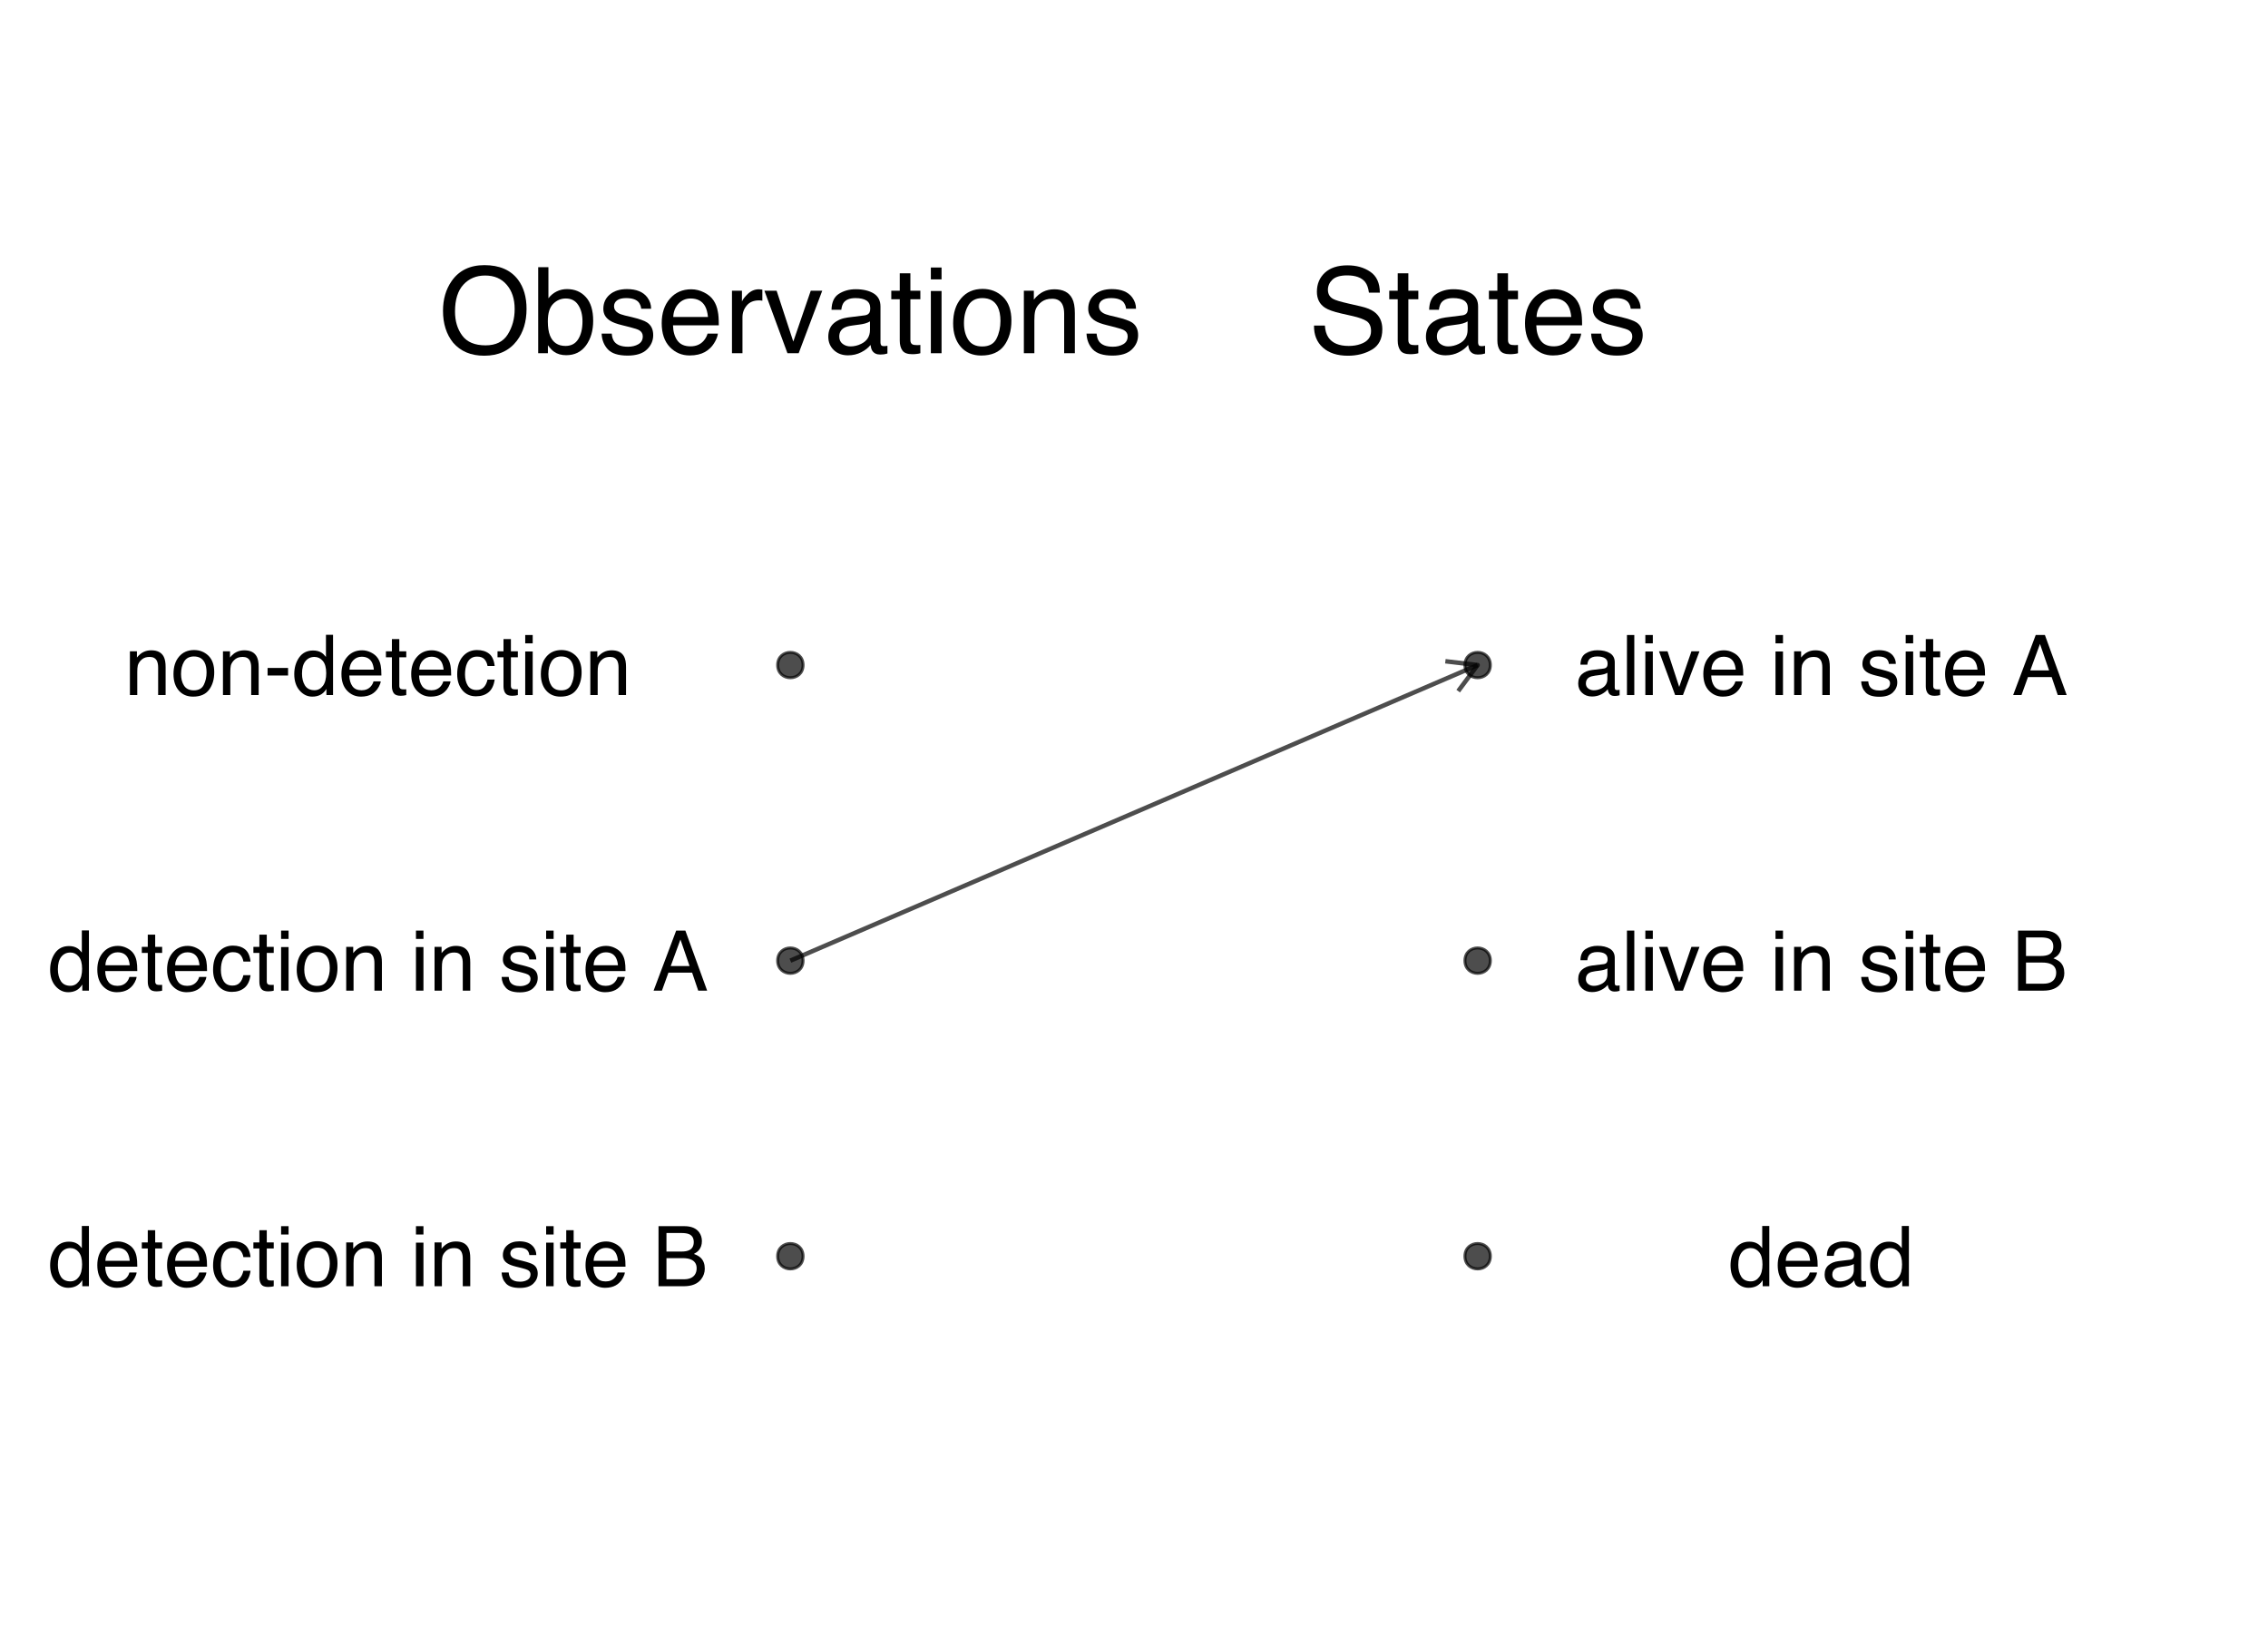
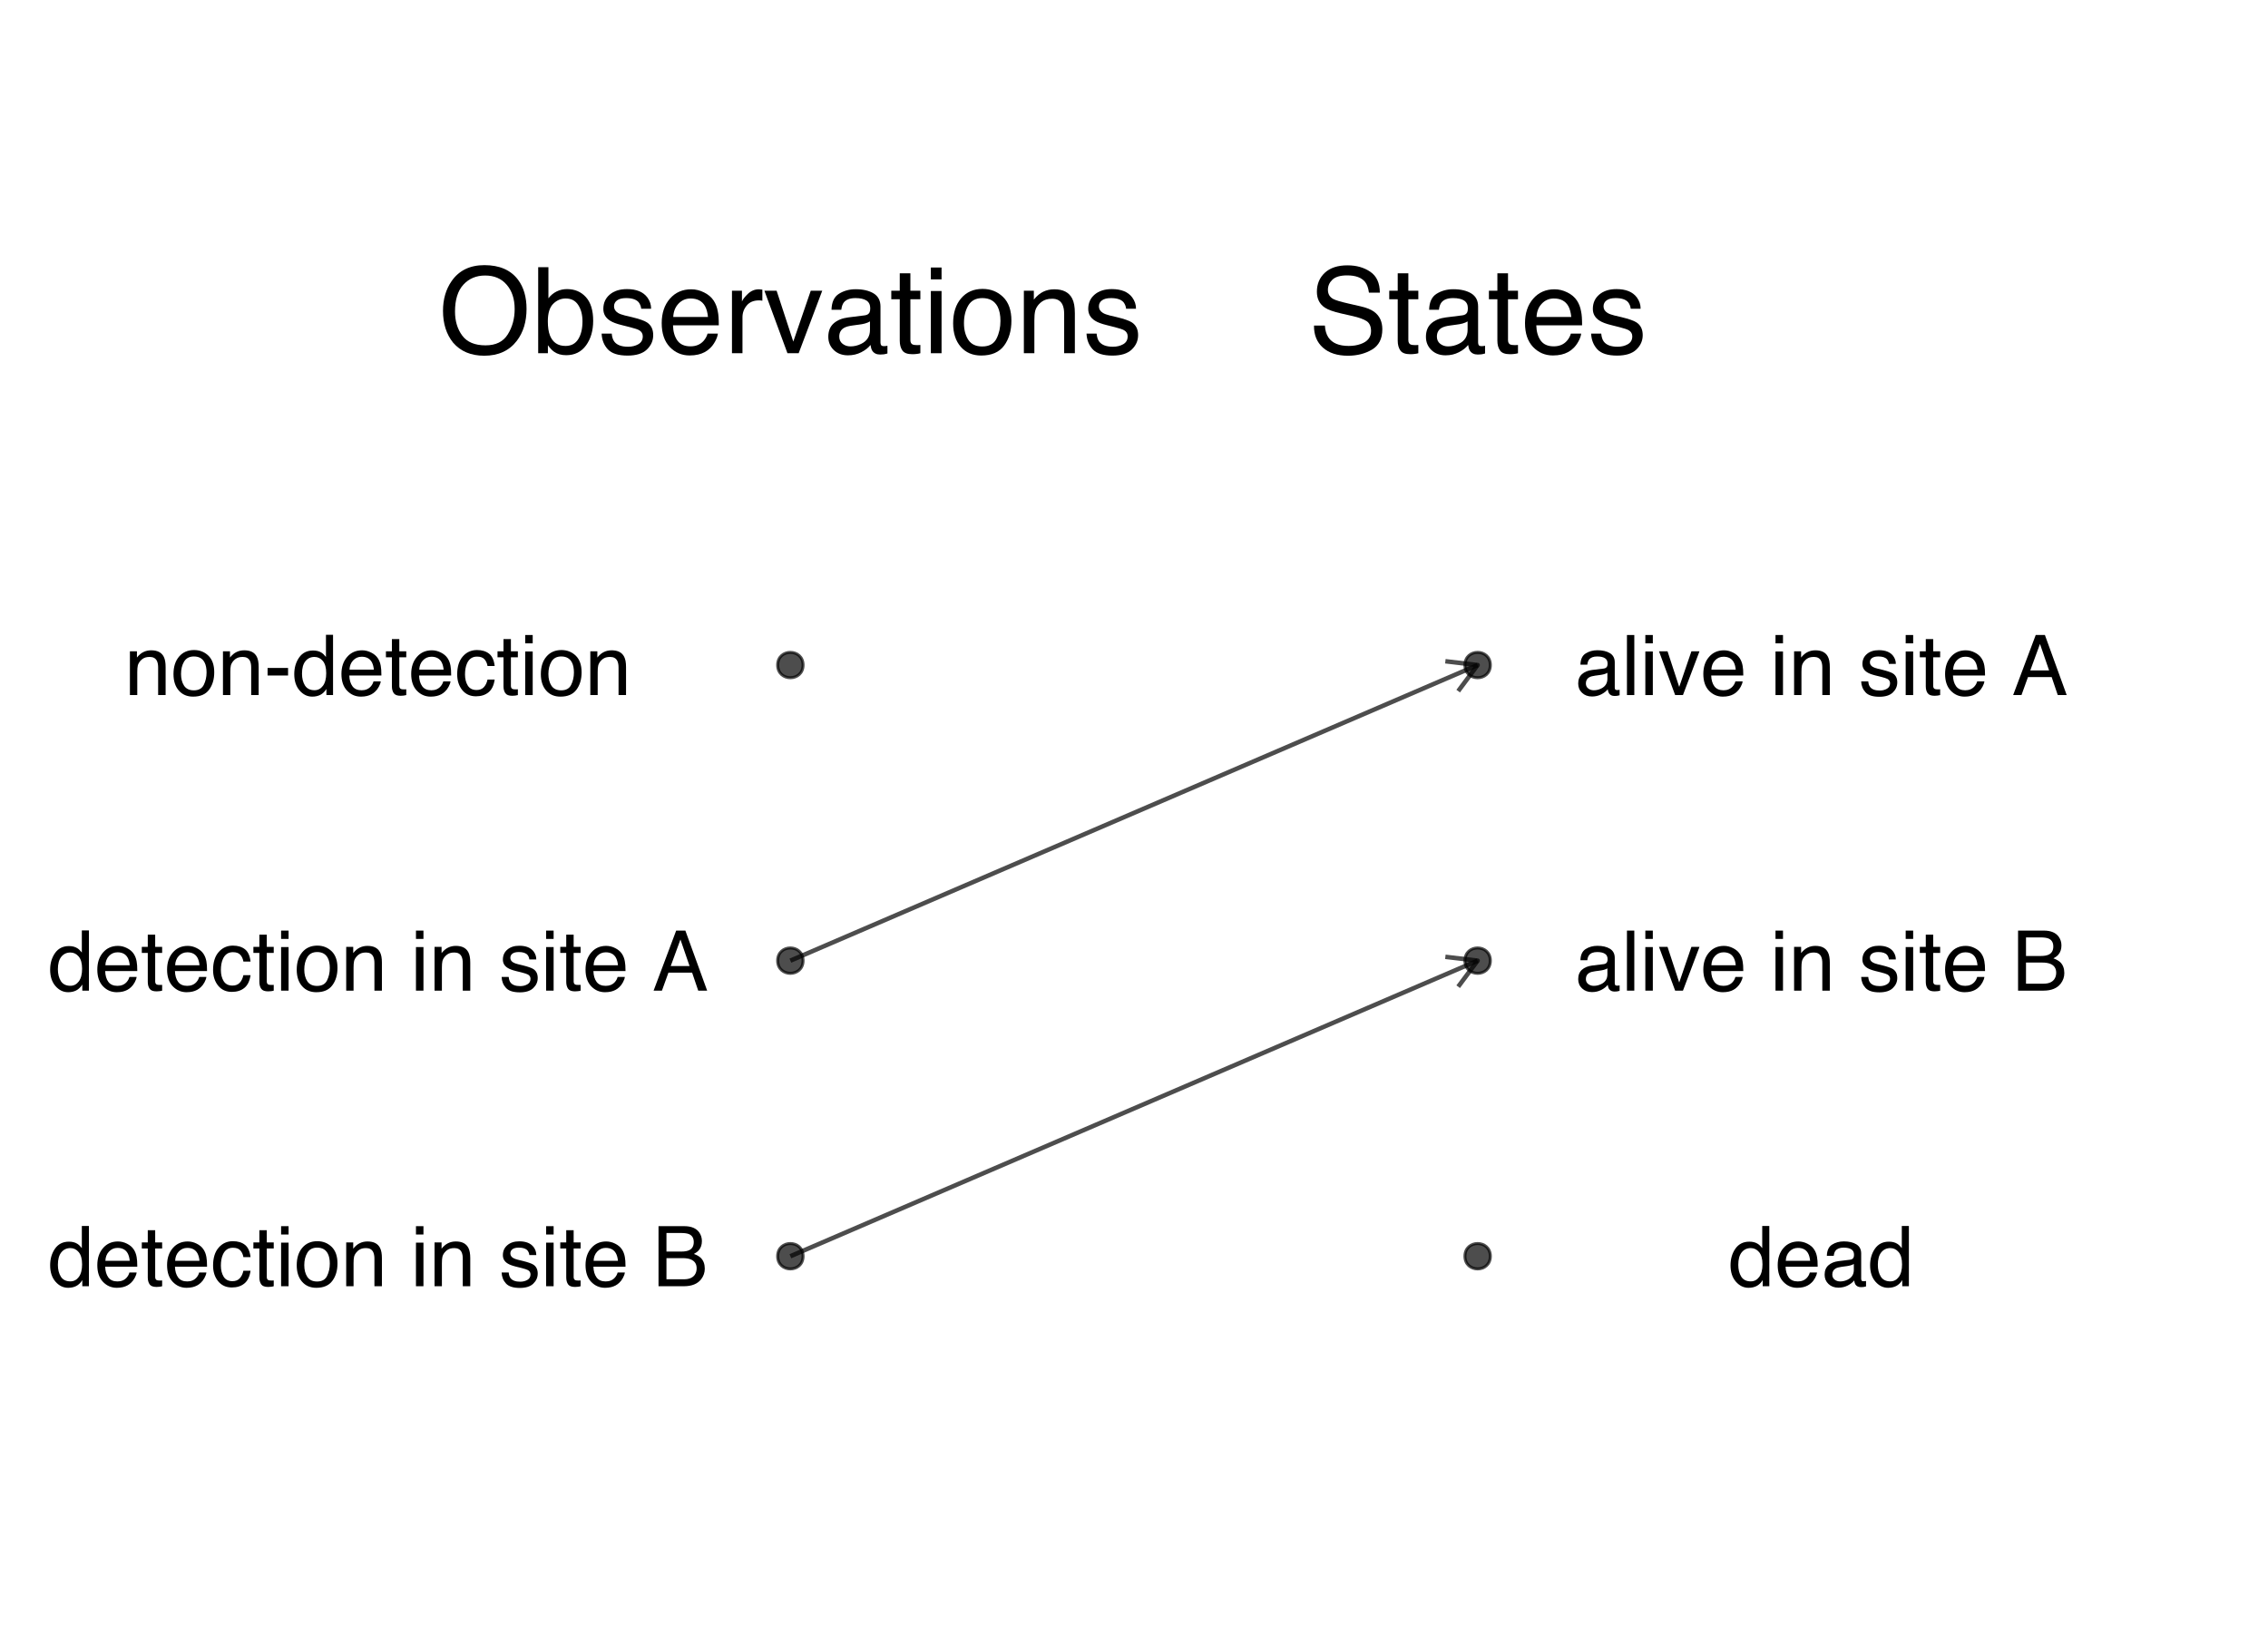
<svg xmlns="http://www.w3.org/2000/svg" xmlns:xlink="http://www.w3.org/1999/xlink" width="540pt" height="387pt" viewBox="0 0 540 387" version="1.1">
  <defs>
    <g>
      <symbol overflow="visible" id="glyph0-0">
        <path style="stroke:none;" d="M 0.641 0 L 0.641 -14.297 L 11.984 -14.297 L 11.984 0 Z M 10.188 -1.797 L 10.188 -12.5 L 2.438 -12.5 L 2.438 -1.797 Z M 10.188 -1.797 " />
      </symbol>
      <symbol overflow="visible" id="glyph0-1">
        <path style="stroke:none;" d="M 1.281 -10.422 L 2.953 -10.422 L 2.953 -8.938 C 3.441 -9.551 3.961 -9.988 4.516 -10.25 C 5.066 -10.52 5.68 -10.656 6.359 -10.656 C 7.828 -10.656 8.82 -10.141 9.344 -9.109 C 9.633 -8.547 9.781 -7.738 9.781 -6.688 L 9.781 0 L 8 0 L 8 -6.562 C 8 -7.195 7.906 -7.711 7.719 -8.109 C 7.406 -8.754 6.836 -9.078 6.016 -9.078 C 5.609 -9.078 5.27 -9.035 5 -8.953 C 4.52 -8.805 4.098 -8.52 3.734 -8.094 C 3.441 -7.75 3.25 -7.395 3.156 -7.031 C 3.07 -6.664 3.031 -6.141 3.031 -5.453 L 3.031 0 L 1.281 0 Z M 5.406 -10.672 Z M 5.406 -10.672 " />
      </symbol>
      <symbol overflow="visible" id="glyph0-2">
        <path style="stroke:none;" d="M 5.422 -1.125 C 6.578 -1.125 7.367 -1.562 7.797 -2.438 C 8.234 -3.32 8.453 -4.301 8.453 -5.375 C 8.453 -6.352 8.297 -7.145 7.984 -7.75 C 7.492 -8.707 6.645 -9.188 5.438 -9.188 C 4.363 -9.188 3.582 -8.773 3.094 -7.953 C 2.613 -7.141 2.375 -6.16 2.375 -5.016 C 2.375 -3.898 2.613 -2.973 3.094 -2.234 C 3.582 -1.492 4.359 -1.125 5.422 -1.125 Z M 5.484 -10.719 C 6.828 -10.719 7.961 -10.27 8.891 -9.375 C 9.816 -8.477 10.281 -7.16 10.281 -5.422 C 10.281 -3.742 9.867 -2.359 9.047 -1.266 C 8.234 -0.172 6.969 0.375 5.25 0.375 C 3.82 0.375 2.688 -0.109 1.844 -1.078 C 1 -2.047 0.578 -3.348 0.578 -4.984 C 0.578 -6.734 1.02 -8.125 1.906 -9.156 C 2.789 -10.195 3.984 -10.719 5.484 -10.719 Z M 5.422 -10.672 Z M 5.422 -10.672 " />
      </symbol>
      <symbol overflow="visible" id="glyph0-3">
        <path style="stroke:none;" d="M 0.828 -6.453 L 5.703 -6.453 L 5.703 -4.656 L 0.828 -4.656 Z M 0.828 -6.453 " />
      </symbol>
      <symbol overflow="visible" id="glyph0-4">
        <path style="stroke:none;" d="M 2.391 -5.094 C 2.391 -3.977 2.625 -3.039 3.094 -2.281 C 3.57 -1.531 4.332 -1.156 5.375 -1.156 C 6.188 -1.156 6.852 -1.504 7.375 -2.203 C 7.895 -2.898 8.156 -3.898 8.156 -5.203 C 8.156 -6.516 7.883 -7.488 7.344 -8.125 C 6.812 -8.758 6.148 -9.078 5.359 -9.078 C 4.473 -9.078 3.754 -8.738 3.203 -8.062 C 2.66 -7.383 2.391 -6.395 2.391 -5.094 Z M 5.031 -10.609 C 5.82 -10.609 6.488 -10.438 7.031 -10.094 C 7.344 -9.906 7.695 -9.566 8.094 -9.078 L 8.094 -14.344 L 9.781 -14.344 L 9.781 0 L 8.203 0 L 8.203 -1.453 C 7.797 -0.805 7.312 -0.336 6.75 -0.047 C 6.195 0.234 5.555 0.375 4.828 0.375 C 3.672 0.375 2.664 -0.113 1.812 -1.094 C 0.969 -2.07 0.547 -3.367 0.547 -4.984 C 0.547 -6.504 0.93 -7.82 1.703 -8.938 C 2.484 -10.051 3.594 -10.609 5.031 -10.609 Z M 5.031 -10.609 " />
      </symbol>
      <symbol overflow="visible" id="glyph0-5">
        <path style="stroke:none;" d="M 5.625 -10.656 C 6.363 -10.656 7.078 -10.477 7.766 -10.125 C 8.461 -9.781 8.992 -9.332 9.359 -8.781 C 9.711 -8.258 9.945 -7.648 10.062 -6.953 C 10.164 -6.461 10.219 -5.695 10.219 -4.656 L 2.578 -4.656 C 2.609 -3.594 2.859 -2.738 3.328 -2.094 C 3.797 -1.457 4.52 -1.141 5.5 -1.141 C 6.414 -1.141 7.145 -1.441 7.688 -2.047 C 8 -2.398 8.219 -2.805 8.344 -3.266 L 10.062 -3.266 C 10.02 -2.879 9.867 -2.453 9.609 -1.984 C 9.359 -1.516 9.07 -1.133 8.75 -0.844 C 8.219 -0.32 7.562 0.031 6.781 0.219 C 6.352 0.32 5.875 0.375 5.344 0.375 C 4.051 0.375 2.953 -0.098 2.047 -1.047 C 1.148 -1.992 0.703 -3.316 0.703 -5.016 C 0.703 -6.68 1.156 -8.035 2.062 -9.078 C 2.969 -10.129 4.156 -10.656 5.625 -10.656 Z M 8.422 -6.047 C 8.348 -6.797 8.18 -7.398 7.922 -7.859 C 7.441 -8.703 6.641 -9.125 5.516 -9.125 C 4.711 -9.125 4.035 -8.832 3.484 -8.25 C 2.941 -7.676 2.656 -6.941 2.625 -6.047 Z M 5.453 -10.672 Z M 5.453 -10.672 " />
      </symbol>
      <symbol overflow="visible" id="glyph0-6">
        <path style="stroke:none;" d="M 1.641 -13.328 L 3.406 -13.328 L 3.406 -10.422 L 5.062 -10.422 L 5.062 -8.984 L 3.406 -8.984 L 3.406 -2.188 C 3.406 -1.82 3.531 -1.578 3.781 -1.453 C 3.914 -1.391 4.141 -1.359 4.453 -1.359 C 4.535 -1.359 4.625 -1.359 4.719 -1.359 C 4.82 -1.359 4.938 -1.363 5.062 -1.375 L 5.062 0 C 4.863 0.062 4.656 0.102 4.438 0.125 C 4.219 0.156 3.984 0.172 3.734 0.172 C 2.922 0.172 2.367 -0.035 2.078 -0.453 C 1.785 -0.879 1.641 -1.426 1.641 -2.094 L 1.641 -8.984 L 0.219 -8.984 L 0.219 -10.422 L 1.641 -10.422 Z M 1.641 -13.328 " />
      </symbol>
      <symbol overflow="visible" id="glyph0-7">
        <path style="stroke:none;" d="M 5.297 -10.719 C 6.473 -10.719 7.426 -10.43 8.156 -9.859 C 8.895 -9.285 9.344 -8.305 9.5 -6.922 L 7.797 -6.922 C 7.691 -7.555 7.453 -8.086 7.078 -8.516 C 6.711 -8.941 6.117 -9.156 5.297 -9.156 C 4.18 -9.156 3.383 -8.609 2.906 -7.516 C 2.594 -6.805 2.438 -5.938 2.438 -4.906 C 2.438 -3.863 2.656 -2.984 3.094 -2.266 C 3.539 -1.555 4.238 -1.203 5.188 -1.203 C 5.914 -1.203 6.488 -1.422 6.906 -1.859 C 7.332 -2.305 7.629 -2.914 7.797 -3.688 L 9.5 -3.688 C 9.301 -2.301 8.812 -1.289 8.031 -0.656 C 7.258 -0.02 6.266 0.297 5.047 0.297 C 3.68 0.297 2.594 -0.195 1.781 -1.188 C 0.977 -2.188 0.578 -3.43 0.578 -4.922 C 0.578 -6.754 1.02 -8.176 1.906 -9.188 C 2.789 -10.207 3.922 -10.719 5.297 -10.719 Z M 5.031 -10.672 Z M 5.031 -10.672 " />
      </symbol>
      <symbol overflow="visible" id="glyph0-8">
        <path style="stroke:none;" d="M 1.281 -10.375 L 3.062 -10.375 L 3.062 0 L 1.281 0 Z M 1.281 -14.297 L 3.062 -14.297 L 3.062 -12.312 L 1.281 -12.312 Z M 1.281 -14.297 " />
      </symbol>
      <symbol overflow="visible" id="glyph0-9">
        <path style="stroke:none;" d="" />
      </symbol>
      <symbol overflow="visible" id="glyph0-10">
        <path style="stroke:none;" d="M 2.328 -3.266 C 2.379 -2.68 2.523 -2.234 2.766 -1.922 C 3.203 -1.359 3.969 -1.078 5.062 -1.078 C 5.707 -1.078 6.273 -1.219 6.766 -1.5 C 7.266 -1.781 7.516 -2.219 7.516 -2.812 C 7.516 -3.258 7.316 -3.598 6.922 -3.828 C 6.66 -3.973 6.16 -4.141 5.422 -4.328 L 4.031 -4.672 C 3.133 -4.898 2.477 -5.148 2.062 -5.422 C 1.312 -5.891 0.938 -6.547 0.938 -7.391 C 0.938 -8.367 1.289 -9.16 2 -9.766 C 2.707 -10.379 3.66 -10.688 4.859 -10.688 C 6.43 -10.688 7.566 -10.227 8.266 -9.312 C 8.691 -8.727 8.898 -8.098 8.891 -7.422 L 7.234 -7.422 C 7.203 -7.816 7.062 -8.176 6.812 -8.5 C 6.414 -8.957 5.723 -9.188 4.734 -9.188 C 4.066 -9.188 3.562 -9.062 3.219 -8.812 C 2.883 -8.562 2.719 -8.227 2.719 -7.812 C 2.719 -7.352 2.941 -6.988 3.391 -6.719 C 3.648 -6.562 4.031 -6.422 4.531 -6.297 L 5.688 -6.016 C 6.945 -5.703 7.789 -5.406 8.219 -5.125 C 8.895 -4.676 9.234 -3.973 9.234 -3.016 C 9.234 -2.086 8.879 -1.285 8.172 -0.609 C 7.473 0.066 6.406 0.406 4.969 0.406 C 3.414 0.406 2.316 0.051 1.672 -0.656 C 1.023 -1.363 0.68 -2.234 0.641 -3.266 Z M 4.906 -10.672 Z M 4.906 -10.672 " />
      </symbol>
      <symbol overflow="visible" id="glyph0-11">
        <path style="stroke:none;" d="M 8.859 -5.859 L 6.688 -12.172 L 4.375 -5.859 Z M 5.672 -14.297 L 7.859 -14.297 L 13.047 0 L 10.922 0 L 9.469 -4.281 L 3.828 -4.281 L 2.281 0 L 0.297 0 Z M 5.672 -14.297 " />
      </symbol>
      <symbol overflow="visible" id="glyph0-12">
        <path style="stroke:none;" d="M 6.891 -8.25 C 7.703 -8.25 8.336 -8.363 8.797 -8.594 C 9.504 -8.945 9.859 -9.586 9.859 -10.516 C 9.859 -11.453 9.477 -12.082 8.719 -12.406 C 8.289 -12.582 7.656 -12.672 6.812 -12.672 L 3.359 -12.672 L 3.359 -8.25 Z M 7.531 -1.656 C 8.719 -1.656 9.566 -2 10.078 -2.688 C 10.391 -3.125 10.547 -3.648 10.547 -4.266 C 10.547 -5.297 10.082 -6 9.156 -6.375 C 8.664 -6.582 8.016 -6.688 7.203 -6.688 L 3.359 -6.688 L 3.359 -1.656 Z M 1.469 -14.297 L 7.609 -14.297 C 9.273 -14.297 10.461 -13.797 11.172 -12.797 C 11.586 -12.203 11.797 -11.52 11.797 -10.75 C 11.797 -9.844 11.539 -9.102 11.031 -8.531 C 10.758 -8.227 10.379 -7.945 9.891 -7.688 C 10.617 -7.414 11.164 -7.102 11.531 -6.75 C 12.164 -6.125 12.484 -5.266 12.484 -4.172 C 12.484 -3.254 12.195 -2.422 11.625 -1.672 C 10.758 -0.555 9.391 0 7.516 0 L 1.469 0 Z M 1.469 -14.297 " />
      </symbol>
      <symbol overflow="visible" id="glyph0-13">
        <path style="stroke:none;" d="M 2.625 -2.766 C 2.625 -2.266 2.805 -1.867 3.172 -1.578 C 3.547 -1.285 3.988 -1.141 4.5 -1.141 C 5.113 -1.141 5.707 -1.281 6.281 -1.562 C 7.258 -2.039 7.75 -2.816 7.75 -3.891 L 7.75 -5.297 C 7.531 -5.16 7.25 -5.047 6.906 -4.953 C 6.57 -4.867 6.242 -4.805 5.922 -4.766 L 4.859 -4.625 C 4.223 -4.539 3.75 -4.41 3.438 -4.234 C 2.895 -3.93 2.625 -3.441 2.625 -2.766 Z M 6.875 -6.312 C 7.27 -6.363 7.535 -6.531 7.672 -6.812 C 7.754 -6.969 7.797 -7.191 7.797 -7.484 C 7.797 -8.086 7.582 -8.52 7.156 -8.781 C 6.727 -9.051 6.117 -9.188 5.328 -9.188 C 4.41 -9.188 3.766 -8.941 3.391 -8.453 C 3.172 -8.18 3.031 -7.773 2.969 -7.234 L 1.328 -7.234 C 1.359 -8.516 1.773 -9.406 2.578 -9.906 C 3.379 -10.414 4.312 -10.672 5.375 -10.672 C 6.594 -10.672 7.586 -10.438 8.359 -9.969 C 9.117 -9.5 9.5 -8.773 9.5 -7.797 L 9.5 -1.797 C 9.5 -1.609 9.535 -1.457 9.609 -1.344 C 9.68 -1.238 9.836 -1.188 10.078 -1.188 C 10.148 -1.188 10.234 -1.191 10.328 -1.203 C 10.43 -1.211 10.539 -1.227 10.656 -1.25 L 10.656 0.047 C 10.383 0.129 10.176 0.176 10.031 0.188 C 9.883 0.207 9.691 0.219 9.453 0.219 C 8.848 0.219 8.406 0.004 8.125 -0.422 C 7.988 -0.648 7.891 -0.969 7.828 -1.375 C 7.473 -0.914 6.961 -0.516 6.297 -0.172 C 5.629 0.172 4.891 0.344 4.078 0.344 C 3.117 0.344 2.332 0.051 1.719 -0.531 C 1.102 -1.113 0.797 -1.848 0.797 -2.734 C 0.797 -3.703 1.098 -4.453 1.703 -4.984 C 2.305 -5.516 3.098 -5.844 4.078 -5.969 Z M 5.422 -10.672 Z M 5.422 -10.672 " />
      </symbol>
      <symbol overflow="visible" id="glyph0-14">
        <path style="stroke:none;" d="M 1.328 -14.297 L 3.078 -14.297 L 3.078 0 L 1.328 0 Z M 1.328 -14.297 " />
      </symbol>
      <symbol overflow="visible" id="glyph0-15">
        <path style="stroke:none;" d="M 2.141 -10.422 L 4.922 -1.938 L 7.828 -10.422 L 9.75 -10.422 L 5.812 0 L 3.953 0 L 0.109 -10.422 Z M 2.141 -10.422 " />
      </symbol>
      <symbol overflow="visible" id="glyph1-0">
        <path style="stroke:none;" d="M 0.922 0 L 0.922 -20.406 L 17.109 -20.406 L 17.109 0 Z M 14.562 -2.562 L 14.562 -17.859 L 3.469 -17.859 L 3.469 -2.562 Z M 14.562 -2.562 " />
      </symbol>
      <symbol overflow="visible" id="glyph1-1">
        <path style="stroke:none;" d="M 10.969 -20.969 C 14.57 -20.969 17.242 -19.805 18.984 -17.484 C 20.328 -15.68 21 -13.375 21 -10.562 C 21 -7.508 20.227 -4.973 18.688 -2.953 C 16.875 -0.586 14.285 0.594 10.922 0.594 C 7.773 0.594 5.305 -0.441 3.516 -2.516 C 1.91 -4.516 1.109 -7.039 1.109 -10.094 C 1.109 -12.852 1.797 -15.219 3.172 -17.188 C 4.93 -19.707 7.531 -20.969 10.969 -20.969 Z M 11.25 -1.875 C 13.688 -1.875 15.445 -2.742 16.531 -4.484 C 17.625 -6.234 18.172 -8.242 18.172 -10.516 C 18.172 -12.91 17.539 -14.836 16.281 -16.297 C 15.031 -17.766 13.316 -18.5 11.141 -18.5 C 9.023 -18.5 7.301 -17.773 5.969 -16.328 C 4.633 -14.879 3.969 -12.742 3.969 -9.922 C 3.969 -7.66 4.539 -5.754 5.688 -4.203 C 6.832 -2.648 8.688 -1.875 11.25 -1.875 Z M 11.062 -20.969 Z M 11.062 -20.969 " />
      </symbol>
      <symbol overflow="visible" id="glyph1-2">
        <path style="stroke:none;" d="M 1.641 -20.484 L 4.078 -20.484 L 4.078 -13.078 C 4.617 -13.785 5.27 -14.328 6.031 -14.703 C 6.789 -15.078 7.613 -15.266 8.5 -15.266 C 10.352 -15.266 11.852 -14.629 13 -13.359 C 14.156 -12.086 14.734 -10.207 14.734 -7.719 C 14.734 -5.375 14.164 -3.422 13.031 -1.859 C 11.895 -0.305 10.316 0.469 8.297 0.469 C 7.16 0.469 6.207 0.195 5.438 -0.344 C 4.969 -0.664 4.473 -1.188 3.953 -1.906 L 3.953 0 L 1.641 0 Z M 8.141 -1.734 C 9.492 -1.734 10.504 -2.27 11.172 -3.344 C 11.848 -4.414 12.188 -5.832 12.188 -7.594 C 12.188 -9.164 11.848 -10.461 11.172 -11.484 C 10.504 -12.516 9.516 -13.031 8.203 -13.031 C 7.066 -13.031 6.07 -12.609 5.219 -11.766 C 4.363 -10.922 3.938 -9.531 3.938 -7.594 C 3.938 -6.195 4.109 -5.066 4.453 -4.203 C 5.117 -2.555 6.348 -1.734 8.141 -1.734 Z M 8.141 -1.734 " />
      </symbol>
      <symbol overflow="visible" id="glyph1-3">
        <path style="stroke:none;" d="M 3.328 -4.672 C 3.398 -3.836 3.609 -3.195 3.953 -2.75 C 4.578 -1.945 5.664 -1.547 7.219 -1.547 C 8.145 -1.547 8.957 -1.742 9.656 -2.141 C 10.363 -2.547 10.719 -3.172 10.719 -4.016 C 10.719 -4.648 10.438 -5.133 9.875 -5.469 C 9.52 -5.676 8.805 -5.914 7.734 -6.188 L 5.75 -6.688 C 4.477 -7 3.547 -7.348 2.953 -7.734 C 1.867 -8.41 1.328 -9.348 1.328 -10.547 C 1.328 -11.953 1.832 -13.086 2.844 -13.953 C 3.863 -14.828 5.234 -15.266 6.953 -15.266 C 9.191 -15.266 10.805 -14.609 11.797 -13.297 C 12.41 -12.461 12.711 -11.562 12.703 -10.594 L 10.344 -10.594 C 10.289 -11.164 10.086 -11.68 9.734 -12.141 C 9.16 -12.797 8.164 -13.125 6.75 -13.125 C 5.801 -13.125 5.082 -12.941 4.594 -12.578 C 4.113 -12.223 3.875 -11.75 3.875 -11.156 C 3.875 -10.508 4.191 -9.988 4.828 -9.594 C 5.203 -9.363 5.75 -9.16 6.469 -8.984 L 8.125 -8.594 C 9.926 -8.156 11.129 -7.734 11.734 -7.328 C 12.711 -6.68 13.203 -5.676 13.203 -4.312 C 13.203 -2.977 12.695 -1.832 11.688 -0.875 C 10.688 0.082 9.156 0.562 7.094 0.562 C 4.883 0.562 3.316 0.062 2.391 -0.938 C 1.473 -1.938 0.984 -3.18 0.922 -4.672 Z M 7.016 -15.234 Z M 7.016 -15.234 " />
      </symbol>
      <symbol overflow="visible" id="glyph1-4">
        <path style="stroke:none;" d="M 8.031 -15.219 C 9.082 -15.219 10.102 -14.969 11.094 -14.469 C 12.094 -13.969 12.848 -13.328 13.359 -12.547 C 13.859 -11.797 14.191 -10.922 14.359 -9.922 C 14.516 -9.234 14.594 -8.141 14.594 -6.641 L 3.688 -6.641 C 3.727 -5.129 4.082 -3.914 4.75 -3 C 5.414 -2.094 6.445 -1.641 7.844 -1.641 C 9.156 -1.641 10.195 -2.07 10.969 -2.938 C 11.414 -3.438 11.734 -4.016 11.922 -4.672 L 14.375 -4.672 C 14.312 -4.117 14.098 -3.504 13.734 -2.828 C 13.367 -2.16 12.957 -1.613 12.5 -1.188 C 11.738 -0.445 10.801 0.051 9.688 0.312 C 9.082 0.457 8.398 0.531 7.641 0.531 C 5.785 0.531 4.211 -0.141 2.922 -1.484 C 1.641 -2.836 1 -4.727 1 -7.156 C 1 -9.539 1.645 -11.477 2.938 -12.969 C 4.238 -14.469 5.938 -15.219 8.031 -15.219 Z M 12.016 -8.625 C 11.91 -9.707 11.676 -10.57 11.312 -11.219 C 10.625 -12.426 9.477 -13.031 7.875 -13.031 C 6.727 -13.031 5.766 -12.613 4.984 -11.781 C 4.211 -10.957 3.801 -9.906 3.75 -8.625 Z M 7.797 -15.234 Z M 7.797 -15.234 " />
      </symbol>
      <symbol overflow="visible" id="glyph1-5">
        <path style="stroke:none;" d="M 1.906 -14.875 L 4.281 -14.875 L 4.281 -12.312 C 4.477 -12.812 4.953 -13.422 5.703 -14.141 C 6.461 -14.859 7.336 -15.219 8.328 -15.219 C 8.379 -15.219 8.457 -15.211 8.562 -15.203 C 8.676 -15.191 8.867 -15.172 9.141 -15.141 L 9.141 -12.5 C 8.992 -12.531 8.859 -12.551 8.734 -12.562 C 8.609 -12.57 8.473 -12.578 8.328 -12.578 C 7.066 -12.578 6.098 -12.172 5.422 -11.359 C 4.742 -10.547 4.406 -9.613 4.406 -8.562 L 4.406 0 L 1.906 0 Z M 1.906 -14.875 " />
      </symbol>
      <symbol overflow="visible" id="glyph1-6">
        <path style="stroke:none;" d="M 3.062 -14.875 L 7.031 -2.766 L 11.188 -14.875 L 13.922 -14.875 L 8.312 0 L 5.641 0 L 0.156 -14.875 Z M 3.062 -14.875 " />
      </symbol>
      <symbol overflow="visible" id="glyph1-7">
        <path style="stroke:none;" d="M 3.75 -3.953 C 3.75 -3.234 4.008 -2.664 4.531 -2.25 C 5.062 -1.832 5.691 -1.625 6.422 -1.625 C 7.297 -1.625 8.145 -1.828 8.969 -2.234 C 10.363 -2.91 11.062 -4.02 11.062 -5.562 L 11.062 -7.578 C 10.75 -7.379 10.352 -7.211 9.875 -7.078 C 9.395 -6.953 8.922 -6.863 8.453 -6.812 L 6.953 -6.609 C 6.035 -6.492 5.352 -6.305 4.906 -6.047 C 4.133 -5.609 3.75 -4.91 3.75 -3.953 Z M 9.812 -9.016 C 10.383 -9.086 10.77 -9.328 10.969 -9.734 C 11.07 -9.961 11.125 -10.285 11.125 -10.703 C 11.125 -11.547 10.82 -12.16 10.219 -12.547 C 9.613 -12.93 8.742 -13.125 7.609 -13.125 C 6.305 -13.125 5.379 -12.773 4.828 -12.078 C 4.523 -11.68 4.328 -11.102 4.234 -10.344 L 1.906 -10.344 C 1.945 -12.176 2.539 -13.445 3.688 -14.156 C 4.832 -14.875 6.16 -15.234 7.672 -15.234 C 9.422 -15.234 10.844 -14.898 11.938 -14.234 C 13.02 -13.566 13.562 -12.531 13.562 -11.125 L 13.562 -2.562 C 13.562 -2.301 13.613 -2.086 13.719 -1.922 C 13.82 -1.766 14.047 -1.688 14.391 -1.688 C 14.504 -1.688 14.629 -1.691 14.766 -1.703 C 14.91 -1.723 15.062 -1.75 15.219 -1.781 L 15.219 0.062 C 14.82 0.176 14.52 0.242 14.312 0.266 C 14.113 0.297 13.836 0.312 13.484 0.312 C 12.629 0.312 12.004 0.008 11.609 -0.594 C 11.41 -0.914 11.27 -1.375 11.188 -1.969 C 10.676 -1.301 9.941 -0.723 8.984 -0.234 C 8.035 0.254 6.984 0.5 5.828 0.5 C 4.453 0.5 3.328 0.082 2.453 -0.75 C 1.578 -1.594 1.141 -2.645 1.141 -3.906 C 1.141 -5.281 1.566 -6.348 2.422 -7.109 C 3.285 -7.867 4.422 -8.336 5.828 -8.516 Z M 7.734 -15.234 Z M 7.734 -15.234 " />
      </symbol>
      <symbol overflow="visible" id="glyph1-8">
        <path style="stroke:none;" d="M 2.328 -19.031 L 4.859 -19.031 L 4.859 -14.875 L 7.234 -14.875 L 7.234 -12.844 L 4.859 -12.844 L 4.859 -3.125 C 4.859 -2.602 5.035 -2.254 5.391 -2.078 C 5.586 -1.984 5.91 -1.938 6.359 -1.938 C 6.484 -1.938 6.613 -1.938 6.75 -1.938 C 6.883 -1.938 7.047 -1.945 7.234 -1.969 L 7.234 0 C 6.953 0.082 6.656 0.141 6.344 0.172 C 6.031 0.211 5.691 0.234 5.328 0.234 C 4.16 0.234 3.367 -0.062 2.953 -0.656 C 2.535 -1.258 2.328 -2.035 2.328 -2.984 L 2.328 -12.844 L 0.312 -12.844 L 0.312 -14.875 L 2.328 -14.875 Z M 2.328 -19.031 " />
      </symbol>
      <symbol overflow="visible" id="glyph1-9">
        <path style="stroke:none;" d="M 1.828 -14.812 L 4.375 -14.812 L 4.375 0 L 1.828 0 Z M 1.828 -20.406 L 4.375 -20.406 L 4.375 -17.578 L 1.828 -17.578 Z M 1.828 -20.406 " />
      </symbol>
      <symbol overflow="visible" id="glyph1-10">
        <path style="stroke:none;" d="M 7.734 -1.609 C 9.391 -1.609 10.523 -2.234 11.141 -3.484 C 11.766 -4.742 12.078 -6.145 12.078 -7.688 C 12.078 -9.07 11.852 -10.203 11.406 -11.078 C 10.695 -12.441 9.484 -13.125 7.766 -13.125 C 6.234 -13.125 5.117 -12.539 4.422 -11.375 C 3.734 -10.207 3.391 -8.801 3.391 -7.156 C 3.391 -5.57 3.734 -4.25 4.422 -3.188 C 5.117 -2.133 6.223 -1.609 7.734 -1.609 Z M 7.828 -15.312 C 9.754 -15.312 11.379 -14.672 12.703 -13.391 C 14.023 -12.109 14.688 -10.227 14.688 -7.75 C 14.688 -5.352 14.102 -3.367 12.938 -1.797 C 11.77 -0.234 9.957 0.547 7.5 0.547 C 5.457 0.547 3.832 -0.145 2.625 -1.531 C 1.414 -2.914 0.812 -4.773 0.812 -7.109 C 0.812 -9.609 1.445 -11.598 2.719 -13.078 C 3.988 -14.566 5.691 -15.312 7.828 -15.312 Z M 7.75 -15.234 Z M 7.75 -15.234 " />
      </symbol>
      <symbol overflow="visible" id="glyph1-11">
        <path style="stroke:none;" d="M 1.828 -14.875 L 4.203 -14.875 L 4.203 -12.766 C 4.91 -13.641 5.656 -14.266 6.438 -14.641 C 7.227 -15.023 8.109 -15.219 9.078 -15.219 C 11.18 -15.219 12.602 -14.477 13.344 -13 C 13.758 -12.195 13.969 -11.047 13.969 -9.547 L 13.969 0 L 11.422 0 L 11.422 -9.375 C 11.422 -10.281 11.285 -11.016 11.016 -11.578 C 10.566 -12.504 9.758 -12.969 8.594 -12.969 C 8 -12.969 7.516 -12.906 7.141 -12.781 C 6.453 -12.57 5.848 -12.164 5.328 -11.562 C 4.91 -11.07 4.641 -10.562 4.516 -10.031 C 4.391 -9.508 4.328 -8.766 4.328 -7.797 L 4.328 0 L 1.828 0 Z M 7.703 -15.234 Z M 7.703 -15.234 " />
      </symbol>
      <symbol overflow="visible" id="glyph1-12">
        <path style="stroke:none;" d="M 3.969 -6.578 C 4.039 -5.422 4.316 -4.484 4.797 -3.766 C 5.711 -2.41 7.328 -1.734 9.641 -1.734 C 10.68 -1.734 11.625 -1.883 12.469 -2.188 C 14.125 -2.758 14.953 -3.785 14.953 -5.266 C 14.953 -6.379 14.602 -7.172 13.906 -7.641 C 13.195 -8.098 12.094 -8.5 10.594 -8.844 L 7.828 -9.469 C 6.023 -9.883 4.75 -10.336 4 -10.828 C 2.707 -11.672 2.062 -12.941 2.062 -14.641 C 2.062 -16.473 2.691 -17.977 3.953 -19.156 C 5.223 -20.332 7.02 -20.922 9.344 -20.922 C 11.488 -20.922 13.305 -20.406 14.797 -19.375 C 16.297 -18.344 17.047 -16.691 17.047 -14.422 L 14.453 -14.422 C 14.305 -15.516 14.008 -16.352 13.562 -16.938 C 12.719 -18 11.285 -18.531 9.266 -18.531 C 7.641 -18.531 6.469 -18.188 5.75 -17.5 C 5.039 -16.82 4.688 -16.023 4.688 -15.109 C 4.688 -14.109 5.102 -13.379 5.938 -12.922 C 6.477 -12.617 7.711 -12.25 9.641 -11.812 L 12.5 -11.156 C 13.883 -10.844 14.953 -10.41 15.703 -9.859 C 16.992 -8.91 17.641 -7.523 17.641 -5.703 C 17.641 -3.441 16.816 -1.828 15.172 -0.859 C 13.535 0.109 11.629 0.594 9.453 0.594 C 6.91 0.594 4.922 -0.051 3.484 -1.344 C 2.047 -2.633 1.344 -4.379 1.375 -6.578 Z M 9.562 -20.969 Z M 9.562 -20.969 " />
      </symbol>
    </g>
  </defs>
-   <g id="surface24">
+   <g id="surface34">
    <rect x="0" y="0" width="540" height="387" style="fill:rgb(100%,100%,100%);fill-opacity:1;stroke:none;" />
    <path style="fill-rule:nonzero;fill:rgb(0%,0%,0%);fill-opacity:0.698;stroke-width:0.709;stroke-linecap:round;stroke-linejoin:round;stroke:rgb(0%,0%,0%);stroke-opacity:0.698;stroke-miterlimit:10;" d="M 191.203 299.047 C 191.203 303.074 185.16 303.074 185.16 299.047 C 185.16 295.016 191.203 295.016 191.203 299.047 " />
    <path style="fill-rule:nonzero;fill:rgb(0%,0%,0%);fill-opacity:0.698;stroke-width:0.709;stroke-linecap:round;stroke-linejoin:round;stroke:rgb(0%,0%,0%);stroke-opacity:0.698;stroke-miterlimit:10;" d="M 191.203 228.684 C 191.203 232.711 185.16 232.711 185.16 228.684 C 185.16 224.652 191.203 224.652 191.203 228.684 " />
    <path style="fill-rule:nonzero;fill:rgb(0%,0%,0%);fill-opacity:0.698;stroke-width:0.709;stroke-linecap:round;stroke-linejoin:round;stroke:rgb(0%,0%,0%);stroke-opacity:0.698;stroke-miterlimit:10;" d="M 191.203 158.316 C 191.203 162.348 185.16 162.348 185.16 158.316 C 185.16 154.289 191.203 154.289 191.203 158.316 " />
    <g style="fill:rgb(0%,0%,0%);fill-opacity:1;">
      <use xlink:href="#glyph0-1" x="29.652" y="165.461" />
      <use xlink:href="#glyph0-2" x="40.729" y="165.461" />
      <use xlink:href="#glyph0-1" x="51.806" y="165.461" />
      <use xlink:href="#glyph0-3" x="62.883" y="165.461" />
      <use xlink:href="#glyph0-4" x="69.515" y="165.461" />
      <use xlink:href="#glyph0-5" x="80.592" y="165.461" />
      <use xlink:href="#glyph0-6" x="91.669" y="165.461" />
      <use xlink:href="#glyph0-5" x="97.203" y="165.461" />
      <use xlink:href="#glyph0-7" x="108.279" y="165.461" />
      <use xlink:href="#glyph0-6" x="118.238" y="165.461" />
      <use xlink:href="#glyph0-8" x="123.772" y="165.461" />
      <use xlink:href="#glyph0-2" x="128.196" y="165.461" />
      <use xlink:href="#glyph0-1" x="139.273" y="165.461" />
    </g>
    <g style="fill:rgb(0%,0%,0%);fill-opacity:1;">
      <use xlink:href="#glyph0-4" x="11.391" y="235.824" />
      <use xlink:href="#glyph0-5" x="22.467" y="235.824" />
      <use xlink:href="#glyph0-6" x="33.544" y="235.824" />
      <use xlink:href="#glyph0-5" x="39.078" y="235.824" />
      <use xlink:href="#glyph0-7" x="50.155" y="235.824" />
      <use xlink:href="#glyph0-6" x="60.113" y="235.824" />
      <use xlink:href="#glyph0-8" x="65.647" y="235.824" />
      <use xlink:href="#glyph0-2" x="70.072" y="235.824" />
      <use xlink:href="#glyph0-1" x="81.149" y="235.824" />
      <use xlink:href="#glyph0-9" x="92.225" y="235.824" />
      <use xlink:href="#glyph0-8" x="97.759" y="235.824" />
      <use xlink:href="#glyph0-1" x="102.184" y="235.824" />
      <use xlink:href="#glyph0-9" x="113.261" y="235.824" />
      <use xlink:href="#glyph0-10" x="118.794" y="235.824" />
      <use xlink:href="#glyph0-8" x="128.753" y="235.824" />
      <use xlink:href="#glyph0-6" x="133.178" y="235.824" />
      <use xlink:href="#glyph0-5" x="138.711" y="235.824" />
      <use xlink:href="#glyph0-9" x="149.788" y="235.824" />
      <use xlink:href="#glyph0-11" x="155.322" y="235.824" />
    </g>
    <g style="fill:rgb(0%,0%,0%);fill-opacity:1;">
      <use xlink:href="#glyph0-4" x="11.391" y="306.188" />
      <use xlink:href="#glyph0-5" x="22.467" y="306.188" />
      <use xlink:href="#glyph0-6" x="33.544" y="306.188" />
      <use xlink:href="#glyph0-5" x="39.078" y="306.188" />
      <use xlink:href="#glyph0-7" x="50.155" y="306.188" />
      <use xlink:href="#glyph0-6" x="60.113" y="306.188" />
      <use xlink:href="#glyph0-8" x="65.647" y="306.188" />
      <use xlink:href="#glyph0-2" x="70.072" y="306.188" />
      <use xlink:href="#glyph0-1" x="81.149" y="306.188" />
      <use xlink:href="#glyph0-9" x="92.225" y="306.188" />
      <use xlink:href="#glyph0-8" x="97.759" y="306.188" />
      <use xlink:href="#glyph0-1" x="102.184" y="306.188" />
      <use xlink:href="#glyph0-9" x="113.261" y="306.188" />
      <use xlink:href="#glyph0-10" x="118.794" y="306.188" />
      <use xlink:href="#glyph0-8" x="128.753" y="306.188" />
      <use xlink:href="#glyph0-6" x="133.178" y="306.188" />
      <use xlink:href="#glyph0-5" x="138.711" y="306.188" />
      <use xlink:href="#glyph0-9" x="149.788" y="306.188" />
      <use xlink:href="#glyph0-12" x="155.322" y="306.188" />
    </g>
    <path style="fill-rule:nonzero;fill:rgb(0%,0%,0%);fill-opacity:0.698;stroke-width:0.709;stroke-linecap:round;stroke-linejoin:round;stroke:rgb(0%,0%,0%);stroke-opacity:0.698;stroke-miterlimit:10;" d="M 354.84 299.047 C 354.84 303.074 348.797 303.074 348.797 299.047 C 348.797 295.016 354.84 295.016 354.84 299.047 " />
    <path style="fill-rule:nonzero;fill:rgb(0%,0%,0%);fill-opacity:0.698;stroke-width:0.709;stroke-linecap:round;stroke-linejoin:round;stroke:rgb(0%,0%,0%);stroke-opacity:0.698;stroke-miterlimit:10;" d="M 354.84 228.684 C 354.84 232.711 348.797 232.711 348.797 228.684 C 348.797 224.652 354.84 224.652 354.84 228.684 " />
    <path style="fill-rule:nonzero;fill:rgb(0%,0%,0%);fill-opacity:0.698;stroke-width:0.709;stroke-linecap:round;stroke-linejoin:round;stroke:rgb(0%,0%,0%);stroke-opacity:0.698;stroke-miterlimit:10;" d="M 354.84 158.316 C 354.84 162.348 348.797 162.348 348.797 158.316 C 348.797 154.289 354.84 154.289 354.84 158.316 " />
    <g style="fill:rgb(0%,0%,0%);fill-opacity:1;">
      <use xlink:href="#glyph0-13" x="374.965" y="165.461" />
      <use xlink:href="#glyph0-14" x="386.042" y="165.461" />
      <use xlink:href="#glyph0-8" x="390.467" y="165.461" />
      <use xlink:href="#glyph0-15" x="394.891" y="165.461" />
      <use xlink:href="#glyph0-5" x="404.85" y="165.461" />
      <use xlink:href="#glyph0-9" x="415.927" y="165.461" />
      <use xlink:href="#glyph0-8" x="421.46" y="165.461" />
      <use xlink:href="#glyph0-1" x="425.885" y="165.461" />
      <use xlink:href="#glyph0-9" x="436.962" y="165.461" />
      <use xlink:href="#glyph0-10" x="442.496" y="165.461" />
      <use xlink:href="#glyph0-8" x="452.454" y="165.461" />
      <use xlink:href="#glyph0-6" x="456.879" y="165.461" />
      <use xlink:href="#glyph0-5" x="462.413" y="165.461" />
      <use xlink:href="#glyph0-9" x="473.489" y="165.461" />
      <use xlink:href="#glyph0-11" x="479.023" y="165.461" />
    </g>
    <g style="fill:rgb(0%,0%,0%);fill-opacity:1;">
      <use xlink:href="#glyph0-13" x="374.965" y="235.824" />
      <use xlink:href="#glyph0-14" x="386.042" y="235.824" />
      <use xlink:href="#glyph0-8" x="390.467" y="235.824" />
      <use xlink:href="#glyph0-15" x="394.891" y="235.824" />
      <use xlink:href="#glyph0-5" x="404.85" y="235.824" />
      <use xlink:href="#glyph0-9" x="415.927" y="235.824" />
      <use xlink:href="#glyph0-8" x="421.46" y="235.824" />
      <use xlink:href="#glyph0-1" x="425.885" y="235.824" />
      <use xlink:href="#glyph0-9" x="436.962" y="235.824" />
      <use xlink:href="#glyph0-10" x="442.496" y="235.824" />
      <use xlink:href="#glyph0-8" x="452.454" y="235.824" />
      <use xlink:href="#glyph0-6" x="456.879" y="235.824" />
      <use xlink:href="#glyph0-5" x="462.413" y="235.824" />
      <use xlink:href="#glyph0-9" x="473.489" y="235.824" />
      <use xlink:href="#glyph0-12" x="479.023" y="235.824" />
    </g>
    <g style="fill:rgb(0%,0%,0%);fill-opacity:1;">
      <use xlink:href="#glyph0-4" x="411.484" y="306.188" />
      <use xlink:href="#glyph0-5" x="422.561" y="306.188" />
      <use xlink:href="#glyph0-13" x="433.638" y="306.188" />
      <use xlink:href="#glyph0-4" x="444.715" y="306.188" />
    </g>
    <g style="fill:rgb(0%,0%,0%);fill-opacity:1;">
      <use xlink:href="#glyph1-1" x="104.367" y="84.086" />
      <use xlink:href="#glyph1-2" x="126.499" y="84.086" />
      <use xlink:href="#glyph1-3" x="142.323" y="84.086" />
      <use xlink:href="#glyph1-4" x="156.549" y="84.086" />
      <use xlink:href="#glyph1-5" x="172.373" y="84.086" />
      <use xlink:href="#glyph1-6" x="181.848" y="84.086" />
      <use xlink:href="#glyph1-7" x="196.075" y="84.086" />
      <use xlink:href="#glyph1-8" x="211.899" y="84.086" />
      <use xlink:href="#glyph1-9" x="219.804" y="84.086" />
      <use xlink:href="#glyph1-10" x="226.125" y="84.086" />
      <use xlink:href="#glyph1-11" x="241.949" y="84.086" />
      <use xlink:href="#glyph1-3" x="257.773" y="84.086" />
    </g>
    <g style="fill:rgb(0%,0%,0%);fill-opacity:1;">
      <use xlink:href="#glyph1-12" x="311.484" y="84.086" />
      <use xlink:href="#glyph1-8" x="330.462" y="84.086" />
      <use xlink:href="#glyph1-7" x="338.367" y="84.086" />
      <use xlink:href="#glyph1-8" x="354.191" y="84.086" />
      <use xlink:href="#glyph1-4" x="362.096" y="84.086" />
      <use xlink:href="#glyph1-3" x="377.92" y="84.086" />
    </g>
    <path style="fill:none;stroke-width:1.067;stroke-linecap:butt;stroke-linejoin:round;stroke:rgb(0%,0%,0%);stroke-opacity:0.698;stroke-miterlimit:10;" d="M 188.184 228.684 L 351.816 158.316 " />
    <path style="fill:none;stroke-width:1.067;stroke-linecap:butt;stroke-linejoin:round;stroke:rgb(0%,0%,0%);stroke-opacity:0.698;stroke-miterlimit:10;" d="M 347.188 164.52 L 351.816 158.316 L 344.133 157.41 " />
+     <path style="fill:none;stroke-width:1.067;stroke-linecap:butt;stroke-linejoin:round;stroke:rgb(0%,0%,0%);stroke-opacity:0.698;stroke-miterlimit:10;" d="M 188.184 299.047 L 351.816 228.684 " />
+     <path style="fill:none;stroke-width:1.067;stroke-linecap:butt;stroke-linejoin:round;stroke:rgb(0%,0%,0%);stroke-opacity:0.698;stroke-miterlimit:10;" d="M 347.188 234.887 L 351.816 228.684 L 344.133 227.773 " />
  </g>
</svg>
